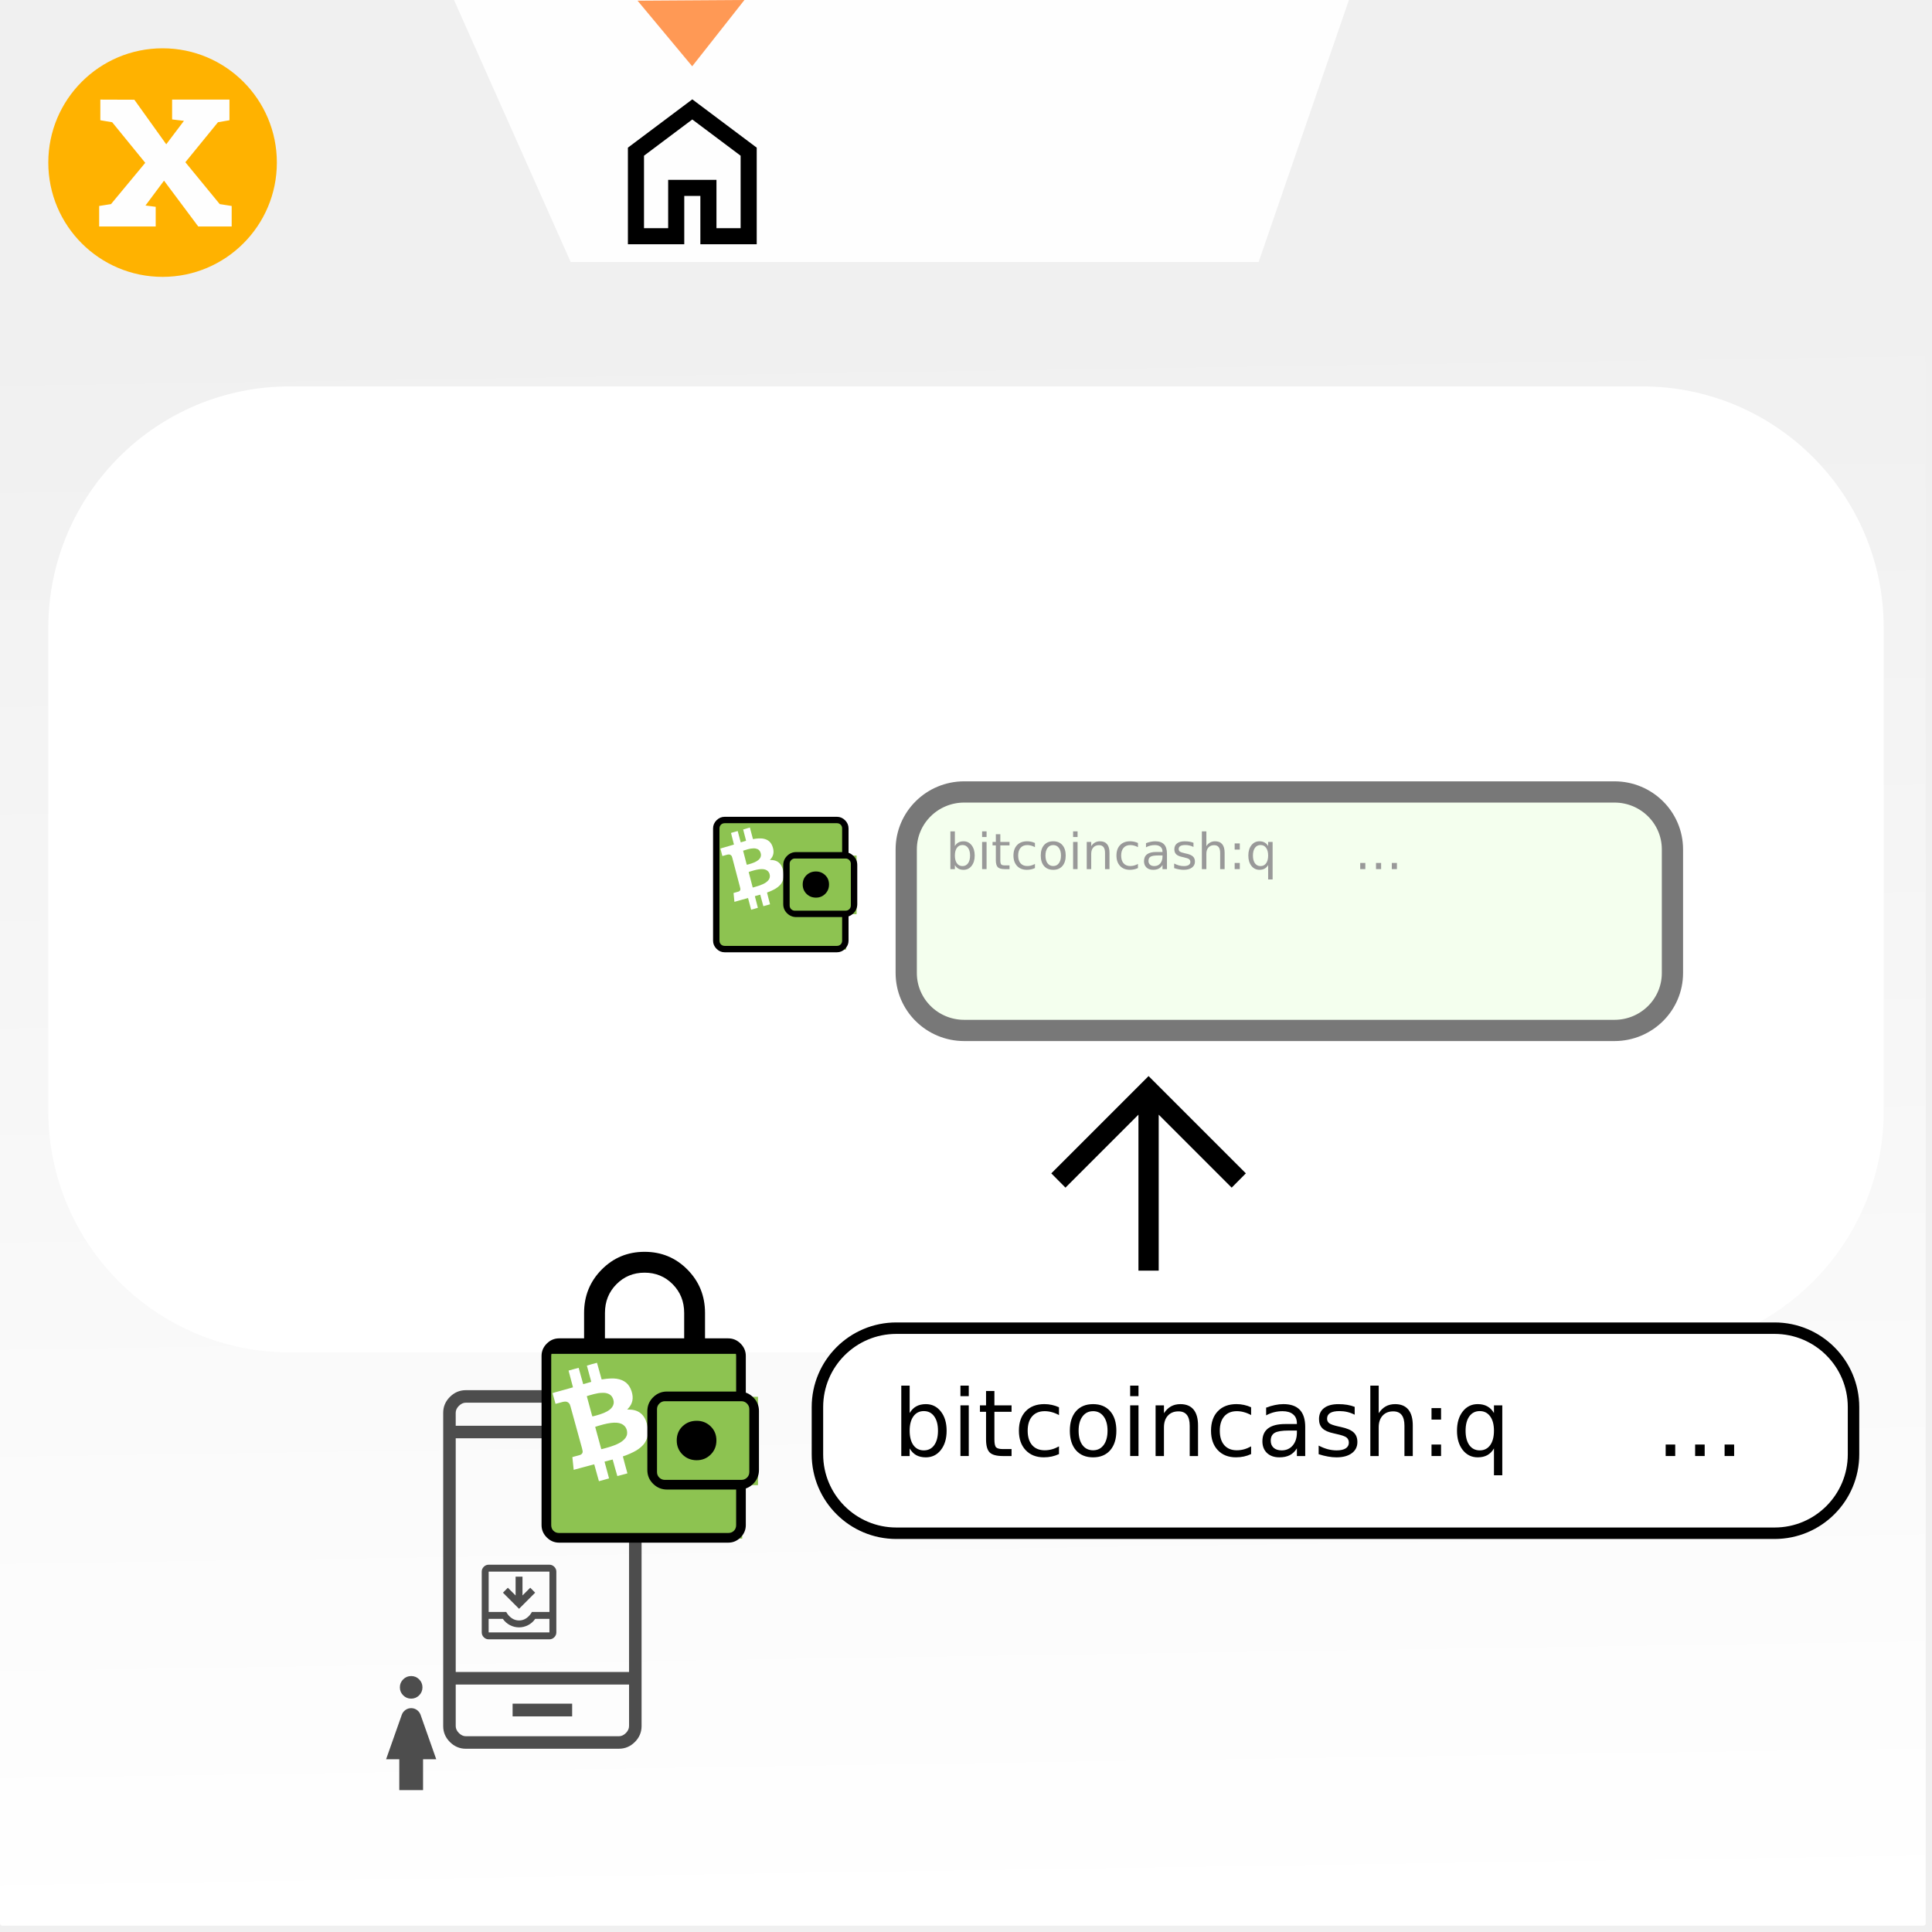
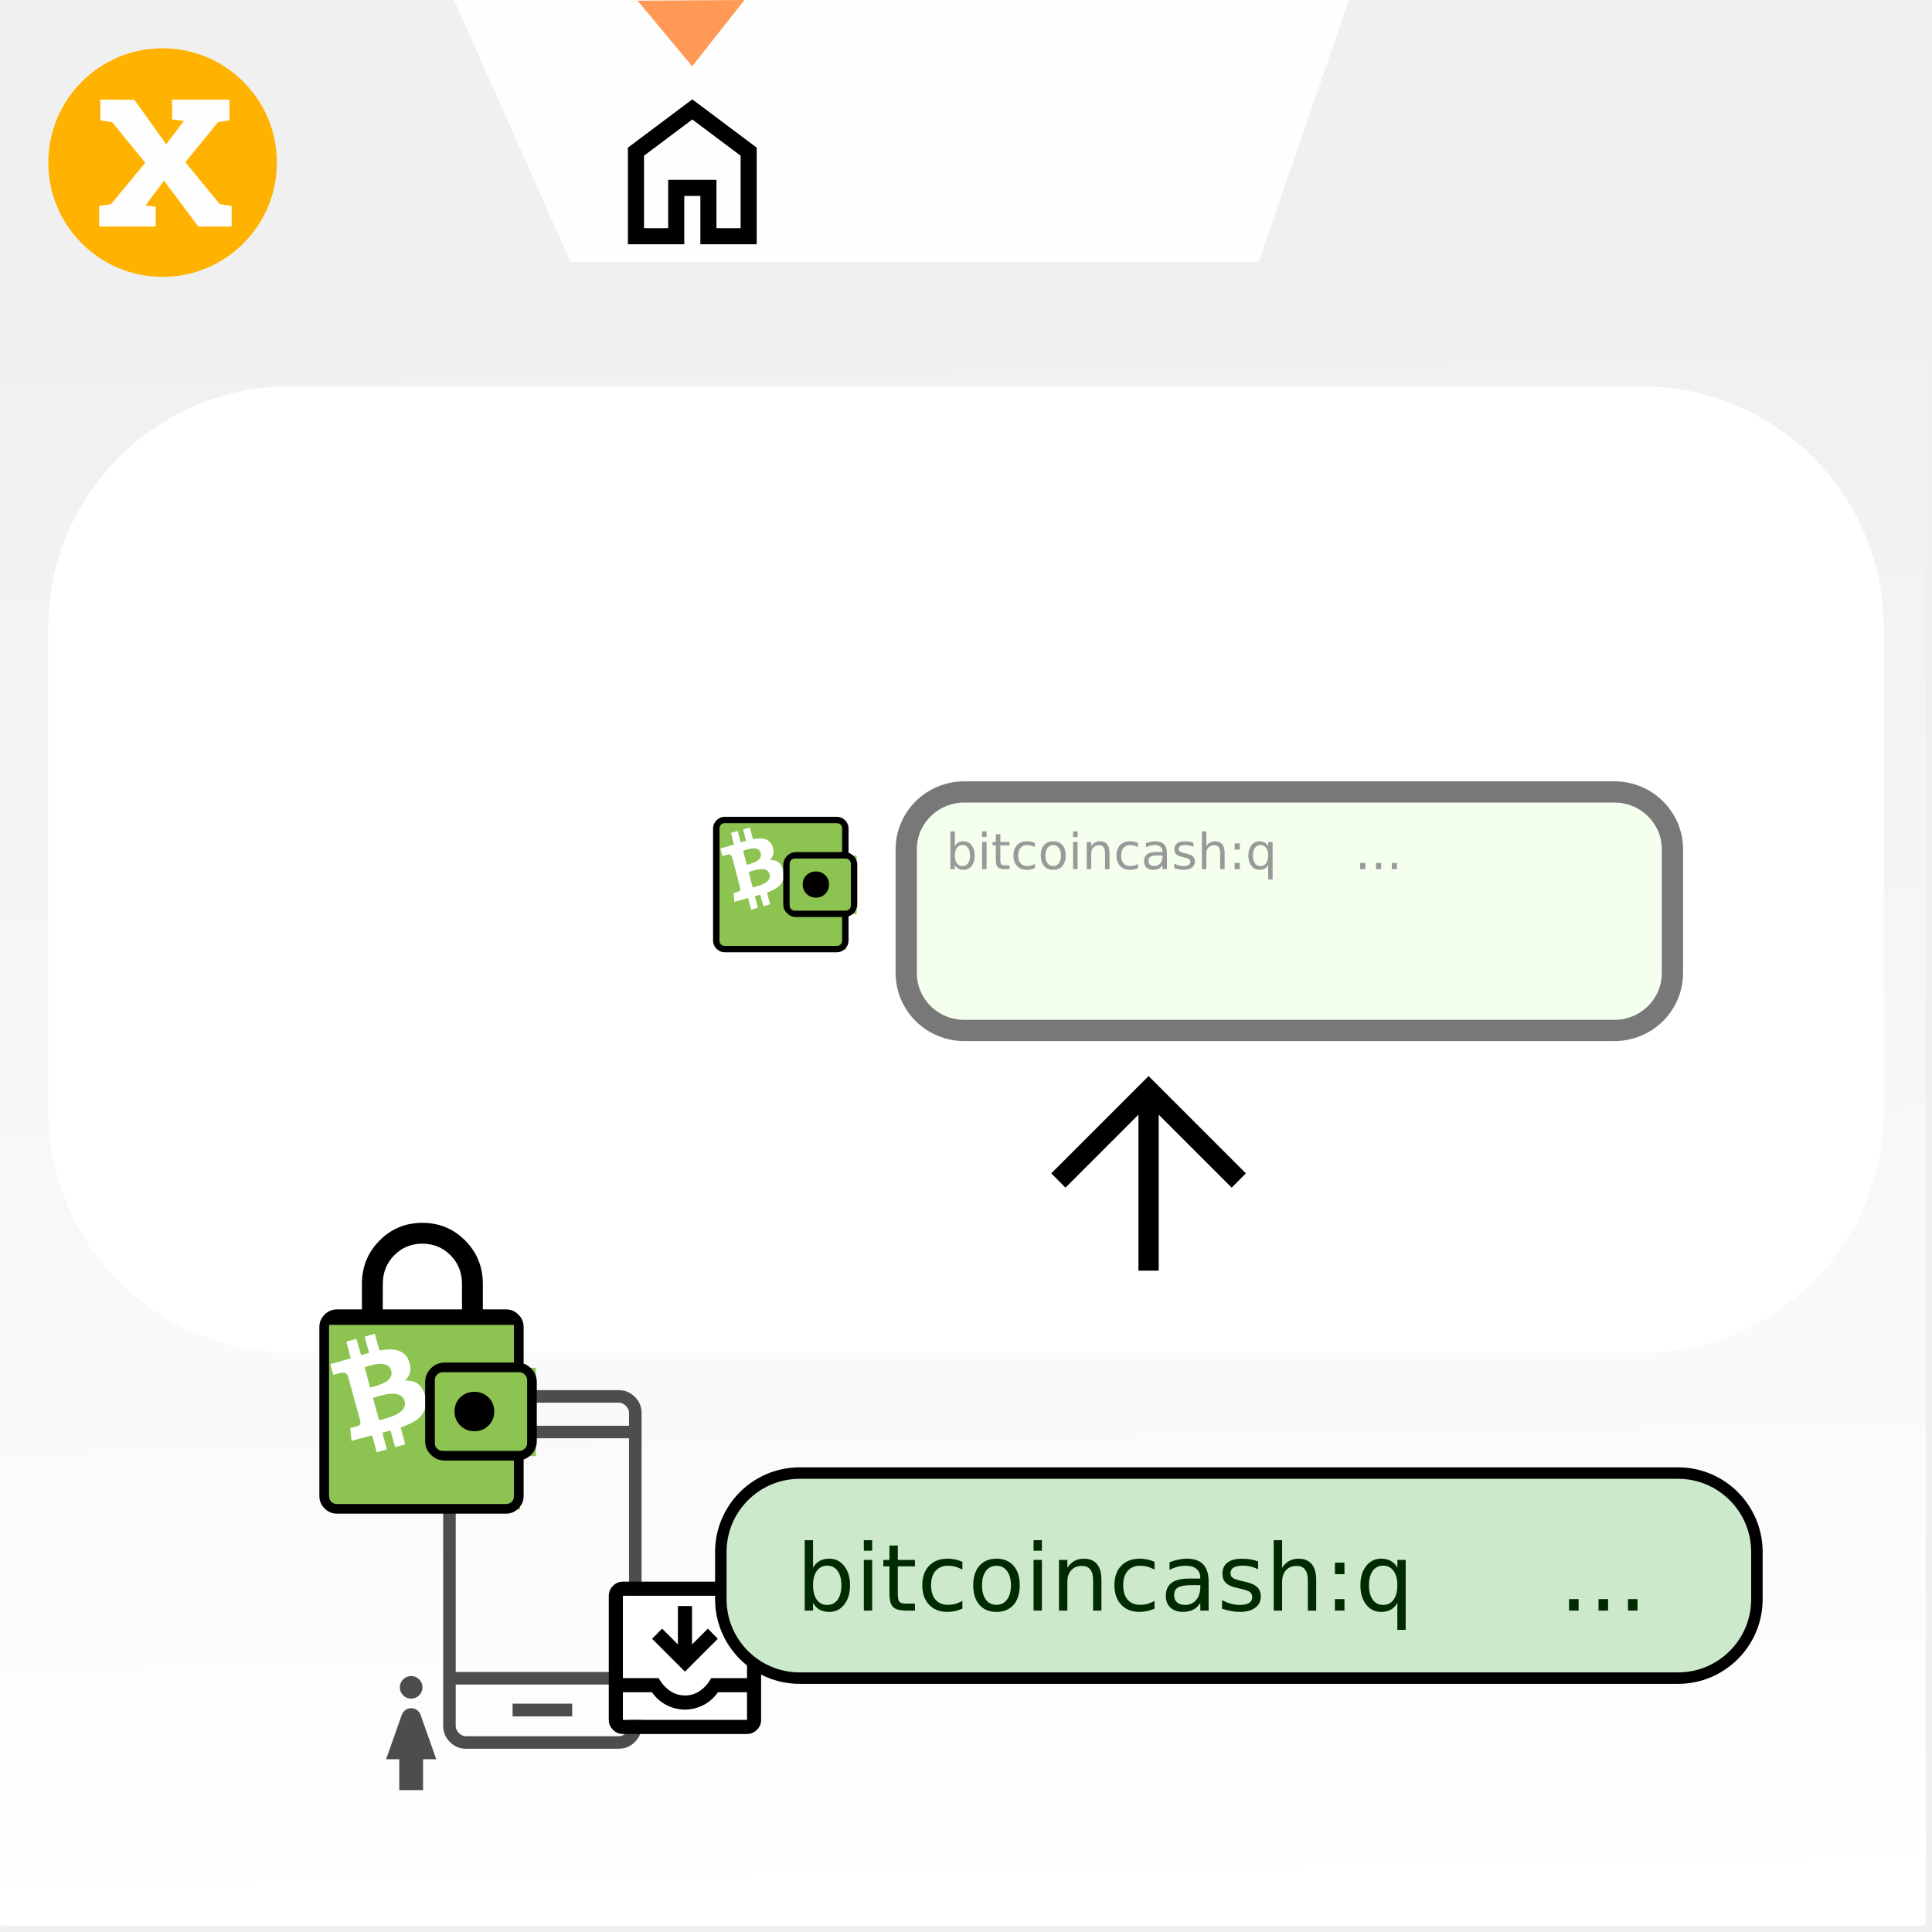
<svg xmlns="http://www.w3.org/2000/svg" xmlns:xlink="http://www.w3.org/1999/xlink" width="400" height="400" version="1.1" viewBox="0 0 105.83 105.83" id="svg64">
  <defs id="defs68">
    <linearGradient xlink:href="#linearGradient866" id="linearGradient868" x1="49.41" y1="105.432" x2="48.052" y2="17.464" gradientUnits="userSpaceOnUse" gradientTransform="translate(0.34622)" />
    <linearGradient id="linearGradient866">
      <stop style="stop-color:#ffffff;stop-opacity:1;" offset="0" id="stop862" />
      <stop style="stop-color:#ffffff;stop-opacity:0" offset="1" id="stop864" />
    </linearGradient>
  </defs>
  <path d="m 0.133,0 h 105.22 c 0.074,0 0.133,0.059 0.133,0.133 v 105.22 c 0,0.074 -0.059,0.133 -0.133,0.133 H 0.133 C 0.059,105.487 0,105.427 0,105.353 V 0.133 C 0,0.059 0.059,0 0.133,0 Z" fill="#fff" id="path2" style="fill:url(#linearGradient868);fill-opacity:1" />
  <rect style="fill:#ffffff;stroke-width:0.576;stroke-dashoffset:7.35" id="rect899" width="100.538" height="52.915" x="2.646" y="21.166" rx="13.229" ry="13.229" />
  <path d="m 28.079,94.019 h 3.262 v -0.697 h -3.262 z m -2.56,1.773 c -0.337,0 -0.628,-0.123 -0.874,-0.368 -0.245,-0.245 -0.368,-0.536 -0.368,-0.873 V 77.391 c 0,-0.337 0.123,-0.628 0.368,-0.873 0.245,-0.245 0.537,-0.368 0.874,-0.368 h 8.383 c 0.337,0 0.628,0.123 0.874,0.368 0.245,0.245 0.368,0.536 0.368,0.873 V 94.55 c 0,0.337 -0.123,0.628 -0.368,0.873 -0.245,0.245 -0.537,0.368 -0.874,0.368 z m -0.556,-3.518 v 2.273 c 0,0.14 0.058,0.268 0.175,0.385 0.117,0.117 0.245,0.175 0.385,0.175 h 8.375 c 0.14,0 0.268,-0.058 0.385,-0.175 0.117,-0.117 0.175,-0.245 0.175,-0.385 v -2.273 z m 0,-0.686 h 9.494 V 78.786 h -9.494 z m 0,-13.488 h 9.494 v -0.705 c 0,-0.14 -0.058,-0.268 -0.175,-0.385 -0.117,-0.117 -0.245,-0.175 -0.385,-0.175 h -8.375 c -0.14,0 -0.268,0.058 -0.385,0.175 -0.117,0.117 -0.175,0.245 -0.175,0.385 z m 0,14.174 v 2.832 -2.832 z m 0,-14.174 v -1.264 1.264 z" id="path926-3" style="fill:#4d4d4d;stroke-width:0.023" />
  <path d="m 63.471,69.602 v -8.543 l 3.997,3.997 0.777,-0.783 -5.329,-5.329 -5.329,5.329 0.777,0.783 3.997,-3.997 v 8.543 z" stroke-width="0.017" id="path6" />
  <path d="m 22.522,93.047 q -0.256,0 -0.437,-0.181 -0.181,-0.181 -0.181,-0.438 0,-0.256 0.181,-0.437 0.181,-0.181 0.438,-0.181 0.256,0 0.437,0.181 0.181,0.181 0.181,0.438 0,0.256 -0.181,0.437 -0.181,0.181 -0.438,0.181 z m -0.65,5.011 v -1.692 h -0.722 l 0.862,-2.443 q 0.059,-0.156 0.198,-0.255 0.139,-0.099 0.314,-0.099 0.175,0 0.313,0.099 0.138,0.099 0.197,0.255 l 0.862,2.443 h -0.722 v 1.692 z" stroke-width="0.01" id="path8466-2" style="fill:#4d4d4d" />
-   <path d="m 26.767,89.798 q -0.153,0 -0.266,-0.113 -0.113,-0.113 -0.113,-0.266 v -3.329 q 0,-0.153 0.113,-0.266 0.113,-0.113 0.266,-0.113 h 3.329 q 0.153,0 0.266,0.113 0.113,0.113 0.113,0.266 v 3.329 q 0,0.153 -0.113,0.266 -0.113,0.113 -0.266,0.113 z m 0,-0.378 h 3.329 v -0.742 h -0.779 q -0.155,0.223 -0.391,0.344 -0.236,0.121 -0.495,0.121 -0.259,0 -0.495,-0.121 -0.236,-0.121 -0.391,-0.344 h -0.779 z m 1.666,-0.655 q 0.226,0 0.41,-0.131 0.183,-0.131 0.293,-0.335 h 0.961 v -2.21 h -3.329 v 2.21 h 0.961 q 0.11,0.204 0.294,0.335 0.184,0.131 0.41,0.131 z m -7.1e-4,-0.639 -0.882,-0.882 0.269,-0.272 0.424,0.424 V 86.366 h 0.378 v 1.029 l 0.424,-0.424 0.269,0.272 z m -1.665,1.294 h 3.329 z" stroke-width="0.006" id="path8534-0" style="fill:#4d4d4d" />
-   <g id="g1106-3" transform="matrix(0.6781873,0,0,0.6781873,75.79084,64.07639)">
+   <g id="g1106-3" transform="matrix(0.6781873,0,0,0.6781873,63.62039,62.48894)">
    <rect style="fill:#8dc351;fill-opacity:1;stroke:none;stroke-width:0.576;stroke-miterlimit:4;stroke-dasharray:none;stroke-dashoffset:7.35" id="rect2226-6" width="5.734" height="7.137" x="-56.266" y="18.337" />
    <path d="m -62.894,13.803 h 6.4 v -2.24 c 0,-0.921 -0.309,-1.692 -0.926,-2.316 -0.618,-0.623 -1.375,-0.935 -2.273,-0.935 -0.898,0 -1.656,0.312 -2.273,0.935 -0.618,0.623 -0.926,1.395 -0.926,2.316 z m 4.581,14.045 h -7.781 c -0.443,0 -0.835,-0.17 -1.175,-0.509 -0.34,-0.34 -0.509,-0.731 -0.509,-1.175 V 15.487 c 0,-0.443 0.17,-0.835 0.509,-1.175 0.34,-0.34 0.731,-0.509 1.175,-0.509 h 1.516 v -2.24 c 0,-1.375 0.473,-2.542 1.419,-3.499 0.946,-0.957 2.101,-1.436 3.465,-1.436 1.364,0 2.519,0.479 3.465,1.436 0.946,0.957 1.419,2.123 1.419,3.499 v 2.24 h 1.516 c 0.443,0 0.835,0.17 1.175,0.509 0.34,0.34 0.509,0.731 0.509,1.175 v 1.903 c -0.247,-0.067 -0.504,-0.115 -0.77,-0.143 -0.267,-0.028 -0.571,-0.042 -0.914,-0.042 v -1.718 h -12.799 v 10.677 h 6.854 c 0.124,0.326 0.253,0.613 0.387,0.863 0.135,0.25 0.314,0.523 0.539,0.821 z m -7.781,-12.361 v 10.677 z" stroke-width="0.025" id="path26-7-7" />
    <g transform="matrix(0.01548122,0,0,0.01548122,-69.10159,16.35351)" id="g58-6-7-5">
      <rect style="fill:#8dc351;fill-opacity:1;stroke-width:65.595;stroke-linejoin:round;stroke-dashoffset:7.35" id="rect3960-5-3-3" width="1000.355" height="963.94" x="116.863" y="-95.88" />
      <g transform="matrix(0.04188,0,0,0.04188,75.616,54.993)" fill="#8dc351" id="g52-2-9-5">
        <path d="m 7525,15989 c -349,-23 -745,-74 -1074,-139 -1411,-279 -2741,-944 -3806,-1903 -103,-94 -479,-466 -575,-572 -245,-266 -540,-648 -754,-974 -84,-128 -216,-339 -216,-346 0,-2 -17,-32 -38,-66 -48,-80 -130,-233 -220,-414 C 359,10611 82,9566 10,8445 -3,8240 -3,7750 10,7545 113,5935 655,4458 1610,3185 c 239,-319 428,-535 744,-850 286,-286 436,-420 706,-632 C 4666,442 6732,-162 8765,35 c 1734,169 3354,891 4645,2071 632,577 1156,1241 1589,2014 64,113 231,450 301,605 345,767 574,1625 659,2470 32,311 41,496 41,810 0,808 -118,1588 -356,2359 -526,1697 -1613,3186 -3064,4197 -1216,848 -2616,1332 -4135,1429 -181,11 -740,11 -920,-1 z" id="path50-9-2-6" />
      </g>
      <g transform="matrix(0.0610117,0,0,0.0610117,-103.8285,-229.3502)" fill="#ffffff" id="g56-1-2-2">
        <path d="m 7751,13046 c -6,-17 -62,-222 -127,-456 -195,-713 -262,-951 -266,-956 -3,-2 -398,103 -879,234 -481,131 -875,238 -877,237 -3,-3 -112,-1041 -112,-1071 0,-17 8,-23 33,-28 75,-14 558,-147 627,-172 101,-38 181,-113 204,-193 28,-95 21,-155 -43,-390 -33,-119 -139,-504 -236,-856 -97,-352 -239,-867 -315,-1145 -76,-278 -193,-703 -260,-945 -67,-242 -142,-514 -166,-605 -25,-91 -57,-185 -72,-210 -44,-77 -110,-138 -190,-177 -67,-34 -84,-38 -171,-41 -134,-6 -233,16 -734,162 -81,23 -120,30 -122,22 -7,-20 -247,-901 -249,-910 0,-4 87,-33 194,-62 107,-30 499,-138 870,-241 371,-102 678,-189 682,-192 4,-3 -81,-323 -188,-711 -107,-388 -192,-710 -190,-715 2,-6 28,-17 57,-24 30,-8 222,-61 428,-117 206,-57 376,-103 377,-101 1,1 88,315 193,697 106,382 194,696 196,698 2,2 137,-35 302,-83 164,-48 318,-92 343,-100 35,-10 44,-17 42,-31 -2,-11 -87,-320 -188,-689 -101,-368 -184,-674 -184,-680 0,-9 858,-250 865,-243 2,2 91,322 198,711 107,389 196,710 199,712 2,3 42,-2 89,-10 416,-74 899,-94 1184,-51 672,104 1078,440 1283,1061 196,592 97,1085 -302,1499 l -73,76 h 118 c 828,0 1344,393 1564,1190 130,470 135,910 15,1273 -41,126 -137,313 -218,427 -145,205 -419,444 -699,612 -277,166 -754,378 -1083,483 -30,10 -58,20 -62,24 -4,3 71,290 166,636 96,347 185,671 198,721 l 25,91 -426,117 c -234,64 -431,116 -436,116 -6,0 -98,-318 -204,-707 -107,-390 -195,-709 -196,-710 -1,-2 -143,35 -316,81 -173,46 -329,87 -346,91 -18,3 -33,12 -33,18 0,11 16,68 259,952 71,259 128,471 126,473 -1,1 -196,56 -433,121 l -431,118 z m 442,-2762 c 928,-243 1429,-470 1733,-785 93,-98 132,-151 179,-252 54,-113 70,-186 69,-317 0,-211 -79,-419 -214,-563 -317,-339 -883,-384 -1824,-143 -226,58 -696,197 -696,207 0,4 117,433 260,953 143,520 260,948 260,951 0,10 22,5 233,-51 z M 7391,7495 c 657,-172 1015,-321 1295,-540 97,-76 161,-145 225,-243 60,-91 87,-161 107,-277 19,-113 7,-234 -39,-369 -102,-305 -310,-473 -660,-532 -82,-13 -140,-16 -298,-11 -227,6 -400,32 -681,103 -171,42 -609,170 -618,179 -4,4 126,484 431,1588 24,87 46,147 53,147 6,0 90,-20 185,-45 z" fill="#ffffff" id="path54-2-8-9" />
      </g>
    </g>
    <path d="m -67.233,26.61 v 2.728 -14.939 z m 0.637,3.509 q -0.574,0 -0.996,-0.422 -0.422,-0.422 -0.422,-0.996 V 15.036 q 0,-0.574 0.422,-0.996 0.422,-0.422 0.996,-0.422 h 13.662 q 0.574,0 0.996,0.422 0.422,0.422 0.422,0.996 v 3.455 h -0.781 V 15.036 q 0,-0.279 -0.179,-0.458 -0.179,-0.179 -0.458,-0.179 h -13.662 q -0.279,0 -0.458,0.179 -0.179,0.179 -0.179,0.458 v 13.665 q 0,0.279 0.179,0.458 0.179,0.179 0.458,0.179 h 13.662 q 0.279,0 0.458,-0.179 0.179,-0.179 0.179,-0.458 v -3.449 h 0.781 v 3.449 q 0,0.574 -0.422,0.996 -0.422,0.422 -0.996,0.422 z m 8.712,-4.29 q -0.645,0 -1.115,-0.46 -0.47,-0.46 -0.47,-1.114 v -4.759 q 0,-0.658 0.468,-1.12 0.468,-0.462 1.108,-0.462 h 5.833 q 0.669,0 1.138,0.46 0.469,0.46 0.469,1.114 v 4.759 q 0,0.658 -0.467,1.12 -0.467,0.462 -1.131,0.462 z m 6.014,-0.781 q 0.259,0 0.448,-0.179 0.189,-0.179 0.189,-0.458 V 19.332 q 0,-0.259 -0.189,-0.448 -0.189,-0.189 -0.448,-0.189 h -6.181 q -0.259,0 -0.448,0.189 -0.189,0.189 -0.189,0.448 v 5.08 q 0,0.279 0.189,0.458 0.189,0.179 0.448,0.179 z m -3.608,-1.587 q 0.664,0 1.126,-0.459 0.462,-0.459 0.462,-1.138 0,-0.69 -0.466,-1.139 -0.466,-0.449 -1.125,-0.449 -0.684,0 -1.149,0.447 -0.465,0.447 -0.465,1.138 0,0.679 0.465,1.14 0.465,0.461 1.152,0.461 z" id="path1628-1" style="stroke-width:0.026" />
  </g>
-   <rect style="fill:#ffffff;fill-opacity:1;stroke:#000000;stroke-width:0.628;stroke-miterlimit:4;stroke-dasharray:none;stroke-dashoffset:7.35;stroke-opacity:1" id="rect892" width="56.754" height="11.233" x="44.777" y="72.754" ry="4.322" rx="4.322" />
  <rect style="fill:#f4ffee;fill-opacity:1;stroke:#787878;stroke-width:1.163;stroke-miterlimit:4;stroke-dasharray:none;stroke-dashoffset:7.35;stroke-opacity:1" id="rect865" width="41.971" height="13.064" x="49.641" y="43.381" ry="3.145" rx="3.176" />
  <rect style="fill:#8dc351;fill-opacity:1;stroke:none;stroke-width:0.259;stroke-miterlimit:4;stroke-dasharray:none;stroke-dashoffset:7.35" id="rect2226-6-6" width="2.579" height="3.21" x="44.344" y="46.865" />
  <g transform="matrix(0.00696111,0,0,0.00729064,38.57327,45.68856)" id="g58-6-7-5-5">
    <rect style="fill:#8dc351;fill-opacity:1;stroke-width:65.595;stroke-linejoin:round;stroke-dashoffset:7.35" id="rect3960-5-3-3-3" width="1000.355" height="963.94" x="116.863" y="-95.88" />
    <g transform="matrix(0.04188,0,0,0.04188,75.616,54.993)" fill="#8dc351" id="g52-2-9-5-5">
      <path d="m 7525,15989 c -349,-23 -745,-74 -1074,-139 -1411,-279 -2741,-944 -3806,-1903 -103,-94 -479,-466 -575,-572 -245,-266 -540,-648 -754,-974 -84,-128 -216,-339 -216,-346 0,-2 -17,-32 -38,-66 -48,-80 -130,-233 -220,-414 C 359,10611 82,9566 10,8445 -3,8240 -3,7750 10,7545 113,5935 655,4458 1610,3185 c 239,-319 428,-535 744,-850 286,-286 436,-420 706,-632 C 4666,442 6732,-162 8765,35 c 1734,169 3354,891 4645,2071 632,577 1156,1241 1589,2014 64,113 231,450 301,605 345,767 574,1625 659,2470 32,311 41,496 41,810 0,808 -118,1588 -356,2359 -526,1697 -1613,3186 -3064,4197 -1216,848 -2616,1332 -4135,1429 -181,11 -740,11 -920,-1 z" id="path50-9-2-6-6" />
    </g>
    <g transform="matrix(0.0610117,0,0,0.0610117,-103.8285,-229.3502)" fill="#ffffff" id="g56-1-2-2-2">
      <path d="m 7751,13046 c -6,-17 -62,-222 -127,-456 -195,-713 -262,-951 -266,-956 -3,-2 -398,103 -879,234 -481,131 -875,238 -877,237 -3,-3 -112,-1041 -112,-1071 0,-17 8,-23 33,-28 75,-14 558,-147 627,-172 101,-38 181,-113 204,-193 28,-95 21,-155 -43,-390 -33,-119 -139,-504 -236,-856 -97,-352 -239,-867 -315,-1145 -76,-278 -193,-703 -260,-945 -67,-242 -142,-514 -166,-605 -25,-91 -57,-185 -72,-210 -44,-77 -110,-138 -190,-177 -67,-34 -84,-38 -171,-41 -134,-6 -233,16 -734,162 -81,23 -120,30 -122,22 -7,-20 -247,-901 -249,-910 0,-4 87,-33 194,-62 107,-30 499,-138 870,-241 371,-102 678,-189 682,-192 4,-3 -81,-323 -188,-711 -107,-388 -192,-710 -190,-715 2,-6 28,-17 57,-24 30,-8 222,-61 428,-117 206,-57 376,-103 377,-101 1,1 88,315 193,697 106,382 194,696 196,698 2,2 137,-35 302,-83 164,-48 318,-92 343,-100 35,-10 44,-17 42,-31 -2,-11 -87,-320 -188,-689 -101,-368 -184,-674 -184,-680 0,-9 858,-250 865,-243 2,2 91,322 198,711 107,389 196,710 199,712 2,3 42,-2 89,-10 416,-74 899,-94 1184,-51 672,104 1078,440 1283,1061 196,592 97,1085 -302,1499 l -73,76 h 118 c 828,0 1344,393 1564,1190 130,470 135,910 15,1273 -41,126 -137,313 -218,427 -145,205 -419,444 -699,612 -277,166 -754,378 -1083,483 -30,10 -58,20 -62,24 -4,3 71,290 166,636 96,347 185,671 198,721 l 25,91 -426,117 c -234,64 -431,116 -436,116 -6,0 -98,-318 -204,-707 -107,-390 -195,-709 -196,-710 -1,-2 -143,35 -316,81 -173,46 -329,87 -346,91 -18,3 -33,12 -33,18 0,11 16,68 259,952 71,259 128,471 126,473 -1,1 -196,56 -433,121 l -431,118 z m 442,-2762 c 928,-243 1429,-470 1733,-785 93,-98 132,-151 179,-252 54,-113 70,-186 69,-317 0,-211 -79,-419 -214,-563 -317,-339 -883,-384 -1824,-143 -226,58 -696,197 -696,207 0,4 117,433 260,953 143,520 260,948 260,951 0,10 22,5 233,-51 z M 7391,7495 c 657,-172 1015,-321 1295,-540 97,-76 161,-145 225,-243 60,-91 87,-161 107,-277 19,-113 7,-234 -39,-369 -102,-305 -310,-473 -660,-532 -82,-13 -140,-16 -298,-11 -227,6 -400,32 -681,103 -171,42 -609,170 -618,179 -4,4 126,484 431,1588 24,87 46,147 53,147 6,0 90,-20 185,-45 z" fill="#ffffff" id="path54-2-8-9-9" />
    </g>
  </g>
  <path d="m 39.412,50.586 v 1.227 -6.719 z m 0.286,1.578 q -0.258,0 -0.448,-0.19 -0.19,-0.19 -0.19,-0.448 v -6.146 q 0,-0.258 0.19,-0.448 0.19,-0.19 0.448,-0.19 h 6.145 q 0.258,0 0.448,0.19 0.19,0.19 0.19,0.448 v 1.554 h -0.351 v -1.554 q 0,-0.125 -0.081,-0.206 -0.081,-0.081 -0.206,-0.081 h -6.145 q -0.125,0 -0.206,0.081 -0.081,0.081 -0.081,0.206 v 6.146 q 0,0.125 0.081,0.206 0.081,0.081 0.206,0.081 h 6.145 q 0.125,0 0.206,-0.081 0.081,-0.081 0.081,-0.206 v -1.551 h 0.351 v 1.551 q 0,0.258 -0.19,0.448 -0.19,0.19 -0.448,0.19 z m 3.918,-1.929 q -0.29,0 -0.501,-0.207 -0.211,-0.207 -0.211,-0.501 v -2.14 q 0,-0.296 0.21,-0.504 0.21,-0.208 0.498,-0.208 h 2.624 q 0.301,0 0.512,0.207 0.211,0.207 0.211,0.501 v 2.14 q 0,0.296 -0.21,0.504 -0.21,0.208 -0.509,0.208 z m 2.705,-0.351 q 0.116,0 0.201,-0.081 0.085,-0.081 0.085,-0.206 V 47.313 q 0,-0.116 -0.085,-0.201 -0.085,-0.085 -0.201,-0.085 h -2.78 q -0.116,0 -0.201,0.085 -0.085,0.085 -0.085,0.201 v 2.285 q 0,0.125 0.085,0.206 0.085,0.081 0.201,0.081 z m -1.623,-0.714 q 0.299,0 0.506,-0.207 0.208,-0.207 0.208,-0.512 0,-0.311 -0.21,-0.512 -0.21,-0.202 -0.506,-0.202 -0.308,0 -0.517,0.201 -0.209,0.201 -0.209,0.512 0,0.305 0.209,0.513 0.209,0.207 0.518,0.207 z" id="path1628-1-1" style="stroke-width:0.012" />
  <g stroke-width="0.265" aria-label="bitcoincash:qqa ... 5rqe" id="g52-6-2" transform="matrix(0.3214457,0,0,0.3214457,50.81314,25.91792)" style="fill:#999999">
    <path d="m 7.232,65.166 q 0,-0.839 -0.347,-1.315 -0.343,-0.48 -0.947,-0.48 -0.604,0 -0.951,0.48 -0.343,0.475 -0.343,1.315 0,0.839 0.343,1.319 0.347,0.475 0.951,0.475 0.604,0 0.947,-0.475 Q 7.232,66.005 7.232,65.166 Z m -2.588,-1.616 q 0.24,-0.413 0.604,-0.612 0.368,-0.203 0.876,-0.203 0.843,0 1.368,0.67 0.529,0.67 0.529,1.761 0,1.091 -0.529,1.761 -0.525,0.67 -1.368,0.67 -0.508,0 -0.876,-0.198 -0.364,-0.203 -0.604,-0.616 v 0.695 H 3.879 v -6.433 H 4.644 Z" id="path8-7-7" style="fill:#999999" />
    <path d="m 9.283,62.846 h 0.761 v 4.63 H 9.283 Z m 0,-1.802 h 0.761 v 0.963 H 9.283 Z" id="path10-5-0" style="fill:#999999" />
    <path d="m 12.387,61.532 v 1.315 h 1.567 v 0.591 H 12.387 v 2.514 q 0,0.566 0.153,0.728 0.157,0.161 0.633,0.161 h 0.781 v 0.637 h -0.781 q -0.881,0 -1.215,-0.327 -0.335,-0.331 -0.335,-1.199 v -2.514 h -0.558 v -0.591 h 0.558 v -1.315 z" id="path12-3-9" style="fill:#999999" />
    <path d="m 18.287,63.024 v 0.711 q -0.322,-0.178 -0.649,-0.265 -0.322,-0.091 -0.653,-0.091 -0.74,0 -1.149,0.471 -0.409,0.467 -0.409,1.315 0,0.847 0.409,1.319 0.409,0.467 1.149,0.467 0.331,0 0.653,-0.087 0.327,-0.091 0.649,-0.269 v 0.703 q -0.318,0.149 -0.661,0.223 -0.339,0.074 -0.723,0.074 -1.046,0 -1.662,-0.657 -0.616,-0.657 -0.616,-1.774 0,-1.133 0.62,-1.782 0.624,-0.649 1.707,-0.649 0.351,0 0.686,0.074 0.335,0.07 0.649,0.215 z" id="path14-5-3" style="fill:#999999" />
    <path d="m 21.404,63.38 q -0.612,0 -0.967,0.48 -0.356,0.475 -0.356,1.306 0,0.831 0.351,1.31 0.356,0.475 0.972,0.475 0.608,0 0.963,-0.48 0.356,-0.48 0.356,-1.306 0,-0.823 -0.356,-1.302 -0.356,-0.484 -0.963,-0.484 z m 0,-0.645 q 0.992,0 1.559,0.645 0.566,0.645 0.566,1.786 0,1.137 -0.566,1.786 -0.566,0.645 -1.559,0.645 -0.996,0 -1.563,-0.645 -0.562,-0.649 -0.562,-1.786 0,-1.141 0.562,-1.786 0.566,-0.645 1.563,-0.645 z" id="path16-6-6" style="fill:#999999" />
    <path d="m 24.79,62.846 h 0.761 v 4.63 H 24.79 Z m 0,-1.802 h 0.761 v 0.963 H 24.79 Z" id="path18-2-0" style="fill:#999999" />
    <path d="m 30.991,64.682 v 2.795 h -0.761 v -2.77 q 0,-0.657 -0.256,-0.984 -0.256,-0.327 -0.769,-0.327 -0.616,0 -0.972,0.393 -0.356,0.393 -0.356,1.071 v 2.617 H 27.113 v -4.63 h 0.765 v 0.719 q 0.273,-0.418 0.641,-0.624 0.372,-0.207 0.856,-0.207 0.798,0 1.207,0.496 0.409,0.492 0.409,1.451 z" id="path20-9-6" style="fill:#999999" />
    <path d="m 35.84,63.024 v 0.711 q -0.322,-0.178 -0.649,-0.265 -0.322,-0.091 -0.653,-0.091 -0.74,0 -1.149,0.471 -0.409,0.467 -0.409,1.315 0,0.847 0.409,1.319 0.409,0.467 1.149,0.467 0.331,0 0.653,-0.087 0.327,-0.091 0.649,-0.269 v 0.703 q -0.318,0.149 -0.661,0.223 -0.339,0.074 -0.723,0.074 -1.046,0 -1.662,-0.657 -0.616,-0.657 -0.616,-1.774 0,-1.133 0.62,-1.782 0.624,-0.649 1.707,-0.649 0.351,0 0.686,0.074 0.335,0.07 0.649,0.215 z" id="path22-1-2" style="fill:#999999" />
    <path d="m 39.267,65.149 q -0.922,0 -1.277,0.211 -0.355,0.211 -0.356,0.719 0,0.405 0.265,0.645 0.269,0.236 0.728,0.236 0.633,0 1.013,-0.446 0.384,-0.451 0.384,-1.195 v -0.17 z m 1.517,-0.314 v 2.642 h -0.761 v -0.703 q -0.26,0.422 -0.649,0.624 -0.389,0.198 -0.951,0.198 -0.711,0 -1.133,-0.397 -0.418,-0.401 -0.418,-1.071 0,-0.781 0.521,-1.178 0.525,-0.397 1.563,-0.397 h 1.067 v -0.074 q 0,-0.525 -0.347,-0.81 -0.343,-0.289 -0.967,-0.289 -0.397,0 -0.773,0.095 -0.376,0.095 -0.723,0.285 v -0.703 q 0.418,-0.161 0.81,-0.24 0.393,-0.083 0.765,-0.083 1.005,0 1.501,0.521 0.496,0.521 0.496,1.579 z" id="path24-2-6" style="fill:#999999" />
    <path d="m 45.303,62.983 v 0.719 q -0.322,-0.165 -0.67,-0.248 -0.347,-0.083 -0.719,-0.083 -0.566,0 -0.852,0.174 -0.281,0.174 -0.281,0.521 0,0.265 0.203,0.418 0.203,0.149 0.814,0.285 l 0.26,0.058 q 0.81,0.174 1.149,0.492 0.343,0.314 0.343,0.881 0,0.645 -0.513,1.021 -0.508,0.376 -1.401,0.376 -0.372,0 -0.777,-0.074 -0.401,-0.07 -0.847,-0.215 v -0.785 q 0.422,0.219 0.831,0.331 0.409,0.107 0.81,0.107 0.537,0 0.827,-0.182 0.289,-0.186 0.289,-0.521 0,-0.31 -0.211,-0.475 -0.207,-0.165 -0.914,-0.318 l -0.265,-0.062 q -0.707,-0.149 -1.021,-0.455 -0.314,-0.31 -0.314,-0.847 0,-0.653 0.463,-1.009 0.463,-0.356 1.315,-0.356 0.422,0 0.794,0.062 0.372,0.062 0.686,0.186 z" id="path26-4-1" style="fill:#999999" />
    <path d="m 50.611,64.682 v 2.795 h -0.761 v -2.77 q 0,-0.657 -0.256,-0.984 -0.256,-0.327 -0.769,-0.327 -0.616,0 -0.972,0.393 -0.356,0.393 -0.356,1.071 v 2.617 h -0.765 v -6.433 H 47.498 v 2.522 q 0.273,-0.418 0.641,-0.624 0.372,-0.207 0.856,-0.207 0.798,0 1.207,0.496 0.409,0.492 0.409,1.451 z" id="path28-7-8" style="fill:#999999" />
    <path d="m 52.323,66.426 h 0.872 v 1.05 H 52.323 Z m 0,-3.328 h 0.872 v 1.05 H 52.323 Z" id="path30-0-7" style="fill:#999999" />
    <path d="m 55.436,65.166 q 0,0.839 0.343,1.319 0.347,0.475 0.951,0.475 0.604,0 0.951,-0.475 0.347,-0.48 0.347,-1.319 0,-0.839 -0.347,-1.315 -0.347,-0.48 -0.951,-0.48 -0.604,0 -0.951,0.48 Q 55.436,64.327 55.436,65.166 Z m 2.592,1.616 q -0.24,0.413 -0.608,0.616 -0.364,0.198 -0.876,0.198 -0.839,0 -1.368,-0.67 -0.525,-0.67 -0.525,-1.761 0,-1.091 0.525,-1.761 0.529,-0.67 1.368,-0.67 0.513,0 0.876,0.203 0.368,0.198 0.608,0.612 v -0.703 h 0.761 v 6.391 H 58.028 Z" id="path32-9-9" style="fill:#999999" />
    <path d="m 73.717,66.426 h 0.872 v 1.05 H 73.717 Z" id="path38-3-2" style="fill:#999999" />
    <path d="m 76.408,66.426 h 0.872 v 1.05 H 76.408 Z" id="path40-6-0" style="fill:#999999" />
    <path d="m 79.1,66.426 h 0.872 v 1.05 H 79.1 Z" id="path42-0-2" style="fill:#999999" />
  </g>
-   <g stroke-width="0.265" aria-label="bitcoincash:qqa ... 5rqe" id="g52-6" transform="matrix(0.5995517,0,0,0.5995517,47.04438,39.30189)">
-     <path d="m 7.232,65.166 q 0,-0.839 -0.347,-1.315 -0.343,-0.48 -0.947,-0.48 -0.604,0 -0.951,0.48 -0.343,0.475 -0.343,1.315 0,0.839 0.343,1.319 0.347,0.475 0.951,0.475 0.604,0 0.947,-0.475 Q 7.232,66.005 7.232,65.166 Z m -2.588,-1.616 q 0.24,-0.413 0.604,-0.612 0.368,-0.203 0.876,-0.203 0.843,0 1.368,0.67 0.529,0.67 0.529,1.761 0,1.091 -0.529,1.761 -0.525,0.67 -1.368,0.67 -0.508,0 -0.876,-0.198 -0.364,-0.203 -0.604,-0.616 v 0.695 H 3.879 v -6.433 H 4.644 Z" id="path8-7" />
-     <path d="m 9.283,62.846 h 0.761 v 4.63 H 9.283 Z m 0,-1.802 h 0.761 v 0.963 H 9.283 Z" id="path10-5" />
-     <path d="m 12.387,61.532 v 1.315 h 1.567 v 0.591 H 12.387 v 2.514 q 0,0.566 0.153,0.728 0.157,0.161 0.633,0.161 h 0.781 v 0.637 h -0.781 q -0.881,0 -1.215,-0.327 -0.335,-0.331 -0.335,-1.199 v -2.514 h -0.558 v -0.591 h 0.558 v -1.315 z" id="path12-3" />
-     <path d="m 18.287,63.024 v 0.711 q -0.322,-0.178 -0.649,-0.265 -0.322,-0.091 -0.653,-0.091 -0.74,0 -1.149,0.471 -0.409,0.467 -0.409,1.315 0,0.847 0.409,1.319 0.409,0.467 1.149,0.467 0.331,0 0.653,-0.087 0.327,-0.091 0.649,-0.269 v 0.703 q -0.318,0.149 -0.661,0.223 -0.339,0.074 -0.723,0.074 -1.046,0 -1.662,-0.657 -0.616,-0.657 -0.616,-1.774 0,-1.133 0.62,-1.782 0.624,-0.649 1.707,-0.649 0.351,0 0.686,0.074 0.335,0.07 0.649,0.215 z" id="path14-5" />
-     <path d="m 21.404,63.38 q -0.612,0 -0.967,0.48 -0.356,0.475 -0.356,1.306 0,0.831 0.351,1.31 0.356,0.475 0.972,0.475 0.608,0 0.963,-0.48 0.356,-0.48 0.356,-1.306 0,-0.823 -0.356,-1.302 -0.356,-0.484 -0.963,-0.484 z m 0,-0.645 q 0.992,0 1.559,0.645 0.566,0.645 0.566,1.786 0,1.137 -0.566,1.786 -0.566,0.645 -1.559,0.645 -0.996,0 -1.563,-0.645 -0.562,-0.649 -0.562,-1.786 0,-1.141 0.562,-1.786 0.566,-0.645 1.563,-0.645 z" id="path16-6" />
-     <path d="m 24.79,62.846 h 0.761 v 4.63 H 24.79 Z m 0,-1.802 h 0.761 v 0.963 H 24.79 Z" id="path18-2" />
-     <path d="m 30.991,64.682 v 2.795 h -0.761 v -2.77 q 0,-0.657 -0.256,-0.984 -0.256,-0.327 -0.769,-0.327 -0.616,0 -0.972,0.393 -0.356,0.393 -0.356,1.071 v 2.617 H 27.113 v -4.63 h 0.765 v 0.719 q 0.273,-0.418 0.641,-0.624 0.372,-0.207 0.856,-0.207 0.798,0 1.207,0.496 0.409,0.492 0.409,1.451 z" id="path20-9" />
-     <path d="m 35.84,63.024 v 0.711 q -0.322,-0.178 -0.649,-0.265 -0.322,-0.091 -0.653,-0.091 -0.74,0 -1.149,0.471 -0.409,0.467 -0.409,1.315 0,0.847 0.409,1.319 0.409,0.467 1.149,0.467 0.331,0 0.653,-0.087 0.327,-0.091 0.649,-0.269 v 0.703 q -0.318,0.149 -0.661,0.223 -0.339,0.074 -0.723,0.074 -1.046,0 -1.662,-0.657 -0.616,-0.657 -0.616,-1.774 0,-1.133 0.62,-1.782 0.624,-0.649 1.707,-0.649 0.351,0 0.686,0.074 0.335,0.07 0.649,0.215 z" id="path22-1" />
-     <path d="m 39.267,65.149 q -0.922,0 -1.277,0.211 -0.355,0.211 -0.356,0.719 0,0.405 0.265,0.645 0.269,0.236 0.728,0.236 0.633,0 1.013,-0.446 0.384,-0.451 0.384,-1.195 v -0.17 z m 1.517,-0.314 v 2.642 h -0.761 v -0.703 q -0.26,0.422 -0.649,0.624 -0.389,0.198 -0.951,0.198 -0.711,0 -1.133,-0.397 -0.418,-0.401 -0.418,-1.071 0,-0.781 0.521,-1.178 0.525,-0.397 1.563,-0.397 h 1.067 v -0.074 q 0,-0.525 -0.347,-0.81 -0.343,-0.289 -0.967,-0.289 -0.397,0 -0.773,0.095 -0.376,0.095 -0.723,0.285 v -0.703 q 0.418,-0.161 0.81,-0.24 0.393,-0.083 0.765,-0.083 1.005,0 1.501,0.521 0.496,0.521 0.496,1.579 z" id="path24-2" />
-     <path d="m 45.303,62.983 v 0.719 q -0.322,-0.165 -0.67,-0.248 -0.347,-0.083 -0.719,-0.083 -0.566,0 -0.852,0.174 -0.281,0.174 -0.281,0.521 0,0.265 0.203,0.418 0.203,0.149 0.814,0.285 l 0.26,0.058 q 0.81,0.174 1.149,0.492 0.343,0.314 0.343,0.881 0,0.645 -0.513,1.021 -0.508,0.376 -1.401,0.376 -0.372,0 -0.777,-0.074 -0.401,-0.07 -0.847,-0.215 v -0.785 q 0.422,0.219 0.831,0.331 0.409,0.107 0.81,0.107 0.537,0 0.827,-0.182 0.289,-0.186 0.289,-0.521 0,-0.31 -0.211,-0.475 -0.207,-0.165 -0.914,-0.318 l -0.265,-0.062 q -0.707,-0.149 -1.021,-0.455 -0.314,-0.31 -0.314,-0.847 0,-0.653 0.463,-1.009 0.463,-0.356 1.315,-0.356 0.422,0 0.794,0.062 0.372,0.062 0.686,0.186 z" id="path26-4" />
-     <path d="m 50.611,64.682 v 2.795 h -0.761 v -2.77 q 0,-0.657 -0.256,-0.984 -0.256,-0.327 -0.769,-0.327 -0.616,0 -0.972,0.393 -0.356,0.393 -0.356,1.071 v 2.617 h -0.765 v -6.433 H 47.498 v 2.522 q 0.273,-0.418 0.641,-0.624 0.372,-0.207 0.856,-0.207 0.798,0 1.207,0.496 0.409,0.492 0.409,1.451 z" id="path28-7" />
-     <path d="m 52.323,66.426 h 0.872 v 1.05 H 52.323 Z m 0,-3.328 h 0.872 v 1.05 H 52.323 Z" id="path30-0" />
-     <path d="m 55.436,65.166 q 0,0.839 0.343,1.319 0.347,0.475 0.951,0.475 0.604,0 0.951,-0.475 0.347,-0.48 0.347,-1.319 0,-0.839 -0.347,-1.315 -0.347,-0.48 -0.951,-0.48 -0.604,0 -0.951,0.48 Q 55.436,64.327 55.436,65.166 Z m 2.592,1.616 q -0.24,0.413 -0.608,0.616 -0.364,0.198 -0.876,0.198 -0.839,0 -1.368,-0.67 -0.525,-0.67 -0.525,-1.761 0,-1.091 0.525,-1.761 0.529,-0.67 1.368,-0.67 0.513,0 0.876,0.203 0.368,0.198 0.608,0.612 v -0.703 h 0.761 v 6.391 H 58.028 Z" id="path32-9" />
-     <path d="m 73.717,66.426 h 0.872 v 1.05 H 73.717 Z" id="path38-3" />
-     <path d="m 76.408,66.426 h 0.872 v 1.05 H 76.408 Z" id="path40-6" />
-     <path d="m 79.1,66.426 h 0.872 v 1.05 H 79.1 Z" id="path42-0" />
-   </g>
  <path id="rect876-3" style="fill:#fefefe;fill-opacity:1;stroke-width:0.616;stroke-dashoffset:7.35" d="m 24.87,0 h 49.02 l -4.944,14.35 H 31.259 Z" />
  <ellipse style="fill:#fefefe;fill-opacity:1;stroke-width:0.576;stroke-dashoffset:7.35" id="path879" cx="8.73" cy="8.9" rx="5.701" ry="5.72" />
  <path style="fill:#ff9955;stroke:none;stroke-width:0.265px;stroke-linecap:butt;stroke-linejoin:miter;stroke-opacity:1" d="M 34.923,0.038 37.917,3.631 40.778,0 Z" id="path853" />
  <path d="m 35.277,12.498 h 1.323 v -2.646 h 2.646 v 2.646 h 1.323 V 8.529 L 37.922,6.545 35.277,8.529 Z m -0.882,0.882 v -5.292 l 3.528,-2.646 3.528,2.646 v 5.292 h -3.087 v -2.646 h -0.882 v 2.646 z m 3.528,-3.858 z" id="path1097" style="stroke-width:0.011" />
  <g transform="matrix(0.09824395,0,0,0.09824395,2.478833,2.610278)" id="g16-3">
    <path d="m 65.419,0.361 a 63.719,63.72 0 0 0 -63.72,63.72 63.719,63.72 0 0 0 63.72,63.719 63.719,63.72 0 0 0 63.719,-63.719 63.719,63.72 0 0 0 -63.719,-63.72 z m -34.705,28.607 18.962,0.066 17.785,24.847 9.873,-13.077 -6.604,-0.784 v -11.05 h 31.973 v 11.508 l -6.408,1.112 -18.177,22.296 19.158,23.343 6.67,1.046 v 11.443 h -18.635 l -19.093,-25.566 -10.331,13.862 5.689,0.719 v 10.985 h -31.516 v -11.443 l 6.604,-1.046 19.093,-23.016 -18.439,-22.623 -6.604,-1.112 z" fill="#ffb200" stroke="#000000" stroke-dasharray="0, 6.182" stroke-linejoin="bevel" stroke-miterlimit="4.1" stroke-opacity="0.253" stroke-width="0.562" id="path14-6" />
  </g>
  <rect style="fill:#ffffff;fill-opacity:0;stroke-width:0.576;stroke-dashoffset:7.35" id="rect870" width="59.629" height="21.025" x="23.745" y="0.219" />
+   <g id="g915" transform="matrix(1.392046,0,0,1.392046,-17.27128,-33.78379)">
+     <rect style="fill:#ffffff;fill-opacity:1;stroke:none;stroke-width:0.472;stroke-dashoffset:7.35" id="rect911" width="4.884" height="4.907" x="36.918" y="87.04" />
+     <path d="m 36.918,92.502 q -0.225,0 -0.39,-0.165 -0.165,-0.165 -0.165,-0.39 v -4.884 q 0,-0.225 0.165,-0.39 0.165,-0.165 0.39,-0.165 h 4.884 q 0.225,0 0.39,0.165 0.165,0.165 0.165,0.39 v 4.884 q 0,0.225 -0.165,0.39 -0.165,0.165 -0.39,0.165 z m 0,-0.555 h 4.884 v -1.088 h -1.143 q -0.228,0.327 -0.573,0.505 -0.345,0.178 -0.726,0.178 -0.38,0 -0.726,-0.178 -0.345,-0.178 -0.573,-0.505 h -1.143 z m 2.443,-0.96 q 0.332,0 0.601,-0.191 0.269,-0.191 0.43,-0.491 h 1.41 V 87.063 h -4.884 v 3.241 h 1.41 q 0.161,0.3 0.431,0.491 0.271,0.191 0.602,0.191 z m -0.001,-0.938 -1.293,-1.293 0.394,-0.4 0.622,0.622 v -1.51 h 0.555 v 1.51 l 0.622,-0.622 0.394,0.4 z m -2.442,1.898 h 4.884 z" stroke-width="0.008" id="path8534-0" style="fill:#000000;fill-opacity:1" />
+   </g>
+   <rect style="fill:#cce9cc;fill-opacity:1;stroke:#000000;stroke-width:0.628;stroke-miterlimit:4;stroke-dasharray:none;stroke-dashoffset:7.35;stroke-opacity:1" id="rect892" width="56.754" height="11.233" x="39.485" y="80.691" ry="4.322" rx="4.322" />
+   <g stroke-width="0.265" aria-label="bitcoincash:qqa ... 5rqe" id="g52-6" transform="matrix(0.5995517,0,0,0.5995517,41.75288,47.76829)" style="fill:#002b00;fill-opacity:1">
+     <path d="m 7.232,65.166 q 0,-0.839 -0.347,-1.315 -0.343,-0.48 -0.947,-0.48 -0.604,0 -0.951,0.48 -0.343,0.475 -0.343,1.315 0,0.839 0.343,1.319 0.347,0.475 0.951,0.475 0.604,0 0.947,-0.475 Q 7.232,66.005 7.232,65.166 Z m -2.588,-1.616 q 0.24,-0.413 0.604,-0.612 0.368,-0.203 0.876,-0.203 0.843,0 1.368,0.67 0.529,0.67 0.529,1.761 0,1.091 -0.529,1.761 -0.525,0.67 -1.368,0.67 -0.508,0 -0.876,-0.198 -0.364,-0.203 -0.604,-0.616 v 0.695 H 3.879 v -6.433 H 4.644 Z" id="path8-7" style="fill:#002b00;fill-opacity:1" />
+     <path d="m 9.283,62.846 h 0.761 v 4.63 H 9.283 Z m 0,-1.802 h 0.761 v 0.963 H 9.283 Z" id="path10-5" style="fill:#002b00;fill-opacity:1" />
+     <path d="m 12.387,61.532 v 1.315 h 1.567 v 0.591 H 12.387 v 2.514 q 0,0.566 0.153,0.728 0.157,0.161 0.633,0.161 h 0.781 v 0.637 h -0.781 q -0.881,0 -1.215,-0.327 -0.335,-0.331 -0.335,-1.199 v -2.514 h -0.558 v -0.591 h 0.558 v -1.315 z" id="path12-3" style="fill:#002b00;fill-opacity:1" />
+     <path d="m 18.287,63.024 v 0.711 q -0.322,-0.178 -0.649,-0.265 -0.322,-0.091 -0.653,-0.091 -0.74,0 -1.149,0.471 -0.409,0.467 -0.409,1.315 0,0.847 0.409,1.319 0.409,0.467 1.149,0.467 0.331,0 0.653,-0.087 0.327,-0.091 0.649,-0.269 v 0.703 q -0.318,0.149 -0.661,0.223 -0.339,0.074 -0.723,0.074 -1.046,0 -1.662,-0.657 -0.616,-0.657 -0.616,-1.774 0,-1.133 0.62,-1.782 0.624,-0.649 1.707,-0.649 0.351,0 0.686,0.074 0.335,0.07 0.649,0.215 z" id="path14-5" style="fill:#002b00;fill-opacity:1" />
+     <path d="m 21.404,63.38 q -0.612,0 -0.967,0.48 -0.356,0.475 -0.356,1.306 0,0.831 0.351,1.31 0.356,0.475 0.972,0.475 0.608,0 0.963,-0.48 0.356,-0.48 0.356,-1.306 0,-0.823 -0.356,-1.302 -0.356,-0.484 -0.963,-0.484 z m 0,-0.645 q 0.992,0 1.559,0.645 0.566,0.645 0.566,1.786 0,1.137 -0.566,1.786 -0.566,0.645 -1.559,0.645 -0.996,0 -1.563,-0.645 -0.562,-0.649 -0.562,-1.786 0,-1.141 0.562,-1.786 0.566,-0.645 1.563,-0.645 z" id="path16-6" style="fill:#002b00;fill-opacity:1" />
+     <path d="m 24.79,62.846 h 0.761 v 4.63 H 24.79 Z m 0,-1.802 h 0.761 v 0.963 H 24.79 Z" id="path18-2" style="fill:#002b00;fill-opacity:1" />
+     <path d="m 30.991,64.682 v 2.795 h -0.761 v -2.77 q 0,-0.657 -0.256,-0.984 -0.256,-0.327 -0.769,-0.327 -0.616,0 -0.972,0.393 -0.356,0.393 -0.356,1.071 v 2.617 H 27.113 v -4.63 h 0.765 v 0.719 q 0.273,-0.418 0.641,-0.624 0.372,-0.207 0.856,-0.207 0.798,0 1.207,0.496 0.409,0.492 0.409,1.451 z" id="path20-9" style="fill:#002b00;fill-opacity:1" />
+     <path d="m 35.84,63.024 v 0.711 q -0.322,-0.178 -0.649,-0.265 -0.322,-0.091 -0.653,-0.091 -0.74,0 -1.149,0.471 -0.409,0.467 -0.409,1.315 0,0.847 0.409,1.319 0.409,0.467 1.149,0.467 0.331,0 0.653,-0.087 0.327,-0.091 0.649,-0.269 v 0.703 q -0.318,0.149 -0.661,0.223 -0.339,0.074 -0.723,0.074 -1.046,0 -1.662,-0.657 -0.616,-0.657 -0.616,-1.774 0,-1.133 0.62,-1.782 0.624,-0.649 1.707,-0.649 0.351,0 0.686,0.074 0.335,0.07 0.649,0.215 z" id="path22-1" style="fill:#002b00;fill-opacity:1" />
+     <path d="m 39.267,65.149 q -0.922,0 -1.277,0.211 -0.355,0.211 -0.356,0.719 0,0.405 0.265,0.645 0.269,0.236 0.728,0.236 0.633,0 1.013,-0.446 0.384,-0.451 0.384,-1.195 v -0.17 z m 1.517,-0.314 v 2.642 h -0.761 v -0.703 q -0.26,0.422 -0.649,0.624 -0.389,0.198 -0.951,0.198 -0.711,0 -1.133,-0.397 -0.418,-0.401 -0.418,-1.071 0,-0.781 0.521,-1.178 0.525,-0.397 1.563,-0.397 h 1.067 v -0.074 q 0,-0.525 -0.347,-0.81 -0.343,-0.289 -0.967,-0.289 -0.397,0 -0.773,0.095 -0.376,0.095 -0.723,0.285 v -0.703 q 0.418,-0.161 0.81,-0.24 0.393,-0.083 0.765,-0.083 1.005,0 1.501,0.521 0.496,0.521 0.496,1.579 z" id="path24-2" style="fill:#002b00;fill-opacity:1" />
+     <path d="m 45.303,62.983 v 0.719 q -0.322,-0.165 -0.67,-0.248 -0.347,-0.083 -0.719,-0.083 -0.566,0 -0.852,0.174 -0.281,0.174 -0.281,0.521 0,0.265 0.203,0.418 0.203,0.149 0.814,0.285 l 0.26,0.058 q 0.81,0.174 1.149,0.492 0.343,0.314 0.343,0.881 0,0.645 -0.513,1.021 -0.508,0.376 -1.401,0.376 -0.372,0 -0.777,-0.074 -0.401,-0.07 -0.847,-0.215 v -0.785 q 0.422,0.219 0.831,0.331 0.409,0.107 0.81,0.107 0.537,0 0.827,-0.182 0.289,-0.186 0.289,-0.521 0,-0.31 -0.211,-0.475 -0.207,-0.165 -0.914,-0.318 l -0.265,-0.062 q -0.707,-0.149 -1.021,-0.455 -0.314,-0.31 -0.314,-0.847 0,-0.653 0.463,-1.009 0.463,-0.356 1.315,-0.356 0.422,0 0.794,0.062 0.372,0.062 0.686,0.186 z" id="path26-4" style="fill:#002b00;fill-opacity:1" />
+     <path d="m 50.611,64.682 v 2.795 h -0.761 v -2.77 q 0,-0.657 -0.256,-0.984 -0.256,-0.327 -0.769,-0.327 -0.616,0 -0.972,0.393 -0.356,0.393 -0.356,1.071 v 2.617 h -0.765 v -6.433 H 47.498 v 2.522 q 0.273,-0.418 0.641,-0.624 0.372,-0.207 0.856,-0.207 0.798,0 1.207,0.496 0.409,0.492 0.409,1.451 z" id="path28-7" style="fill:#002b00;fill-opacity:1" />
+     <path d="m 52.323,66.426 h 0.872 v 1.05 H 52.323 Z m 0,-3.328 h 0.872 v 1.05 H 52.323 Z" id="path30-0" style="fill:#002b00;fill-opacity:1" />
+     <path d="m 55.436,65.166 q 0,0.839 0.343,1.319 0.347,0.475 0.951,0.475 0.604,0 0.951,-0.475 0.347,-0.48 0.347,-1.319 0,-0.839 -0.347,-1.315 -0.347,-0.48 -0.951,-0.48 -0.604,0 -0.951,0.48 Q 55.436,64.327 55.436,65.166 Z m 2.592,1.616 q -0.24,0.413 -0.608,0.616 -0.364,0.198 -0.876,0.198 -0.839,0 -1.368,-0.67 -0.525,-0.67 -0.525,-1.761 0,-1.091 0.525,-1.761 0.529,-0.67 1.368,-0.67 0.513,0 0.876,0.203 0.368,0.198 0.608,0.612 v -0.703 h 0.761 v 6.391 H 58.028 Z" id="path32-9" style="fill:#002b00;fill-opacity:1" />
+     <path d="m 73.717,66.426 h 0.872 v 1.05 H 73.717 Z" id="path38-3" style="fill:#002b00;fill-opacity:1" />
+     <path d="m 76.408,66.426 h 0.872 v 1.05 H 76.408 Z" id="path40-6" style="fill:#002b00;fill-opacity:1" />
+     <path d="m 79.1,66.426 h 0.872 v 1.05 H 79.1 Z" id="path42-0" style="fill:#002b00;fill-opacity:1" />
+   </g>
</svg>
